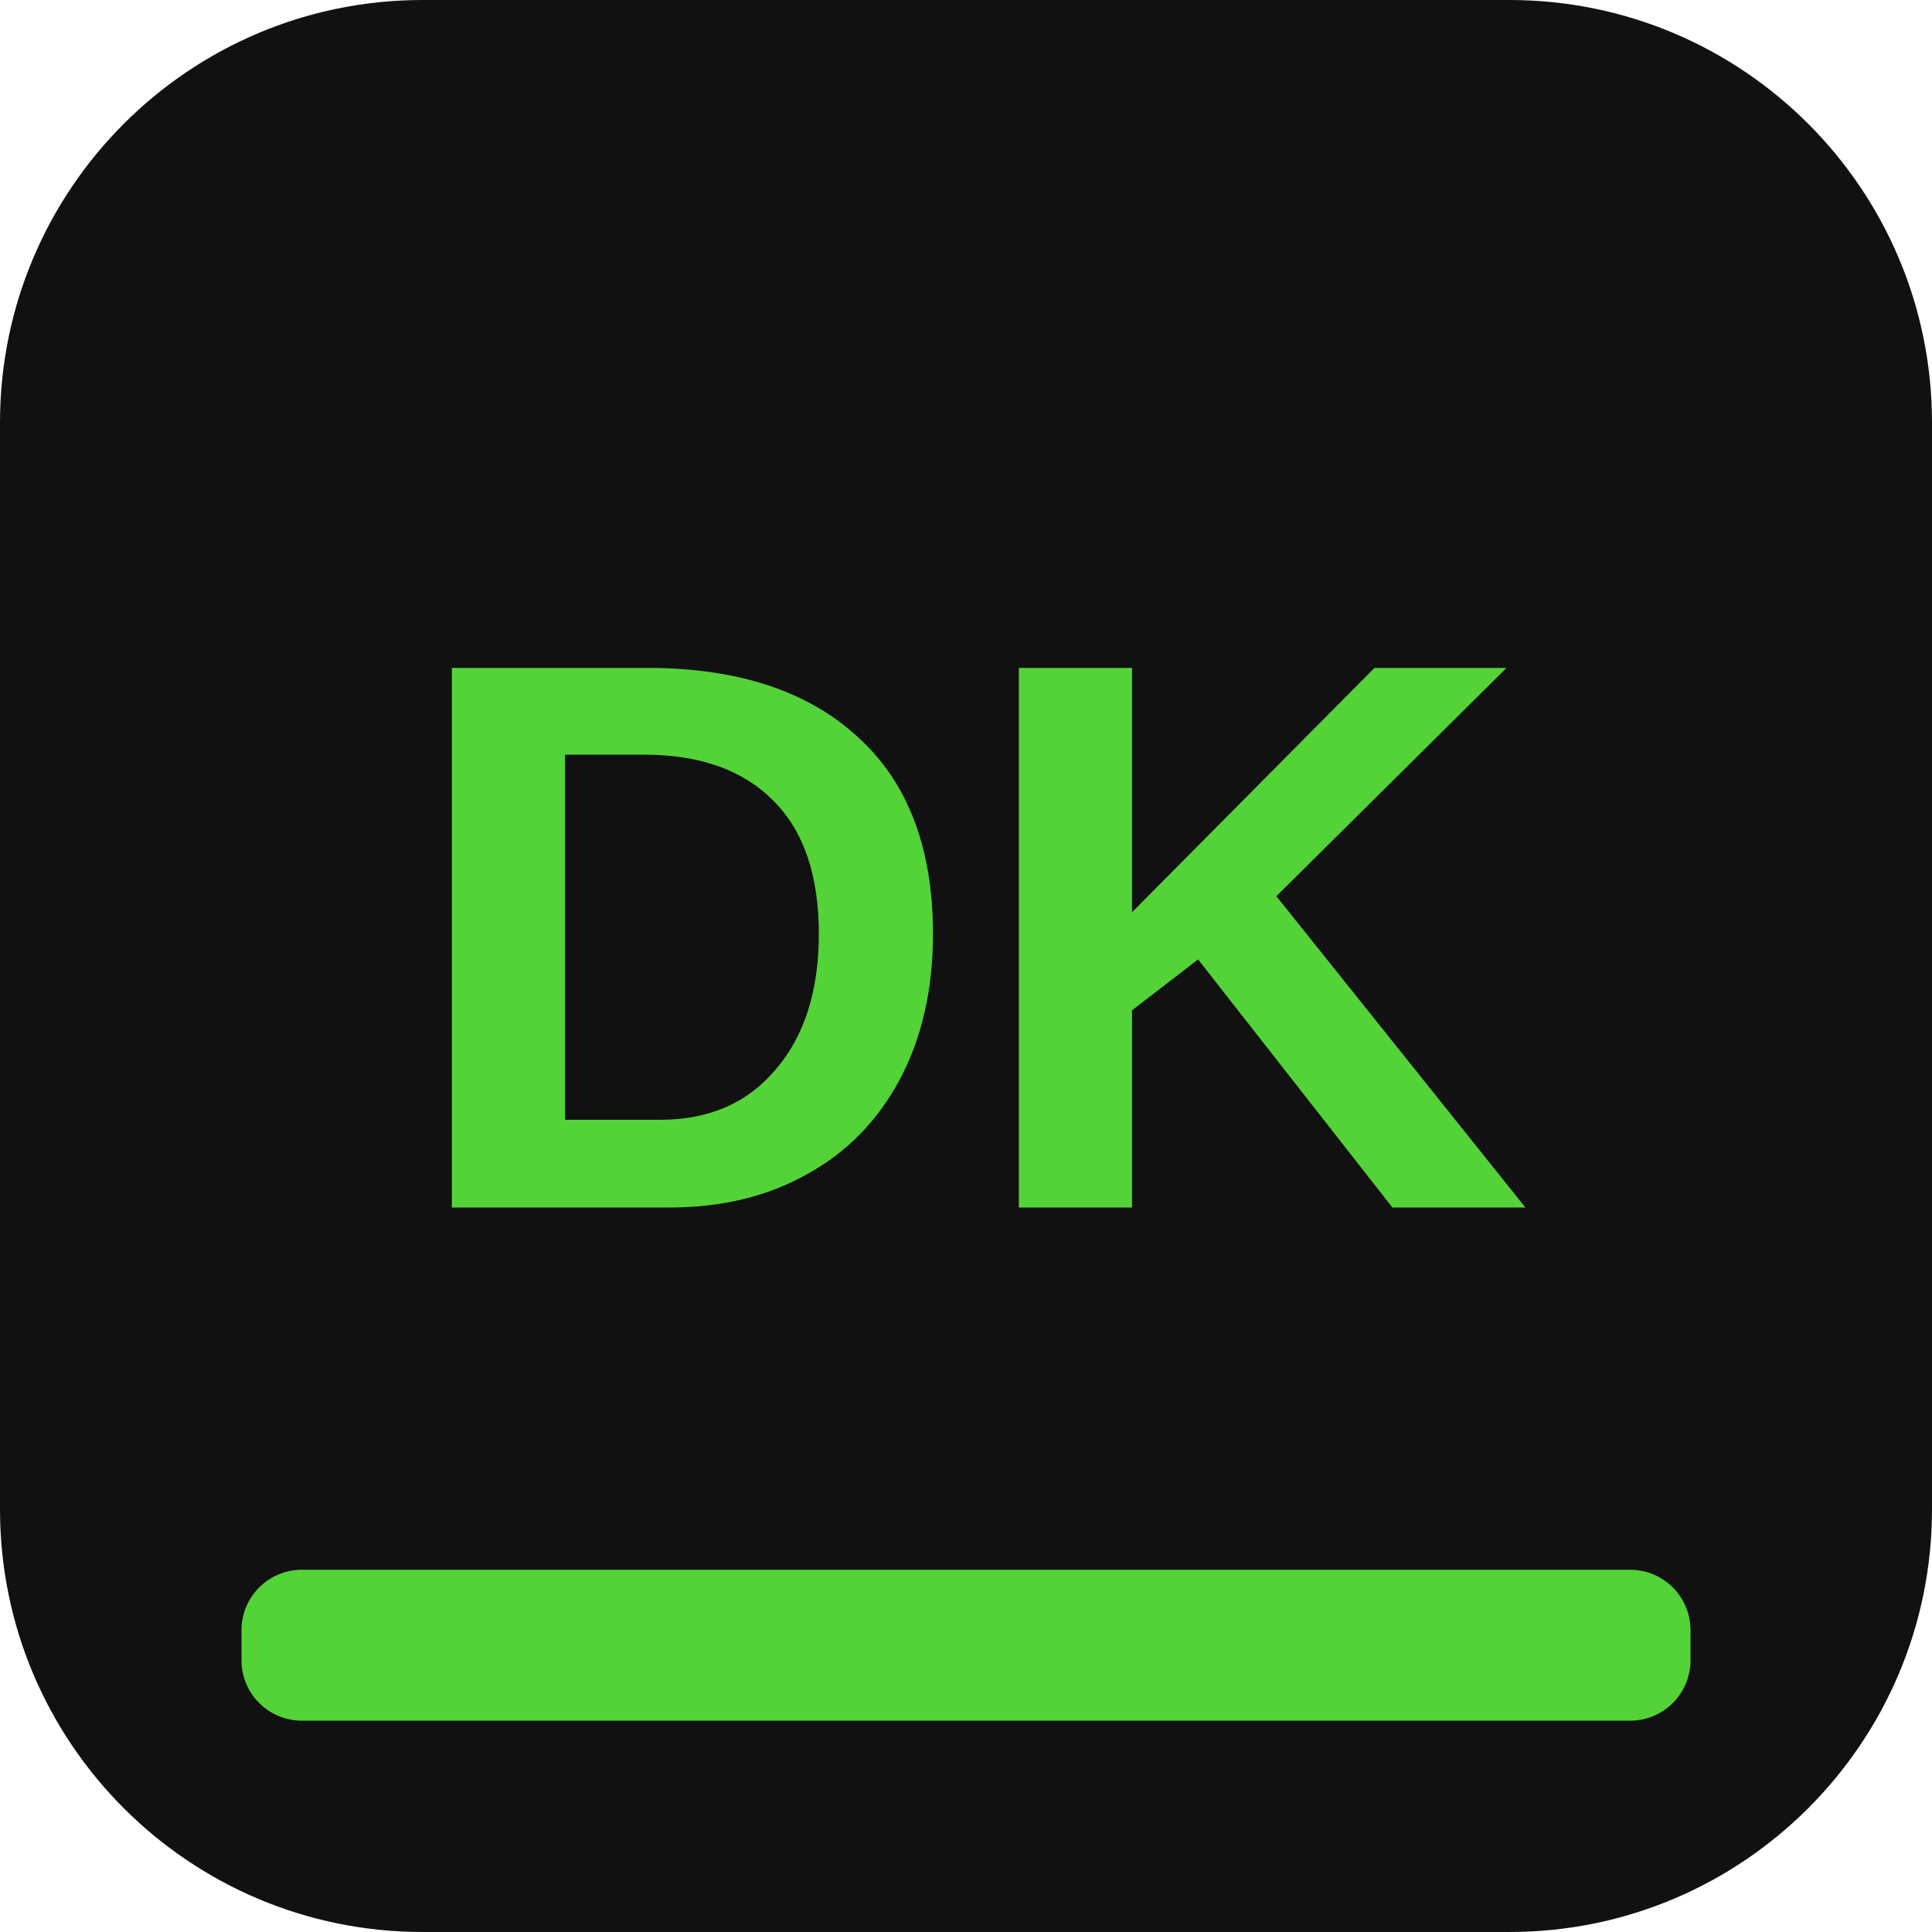
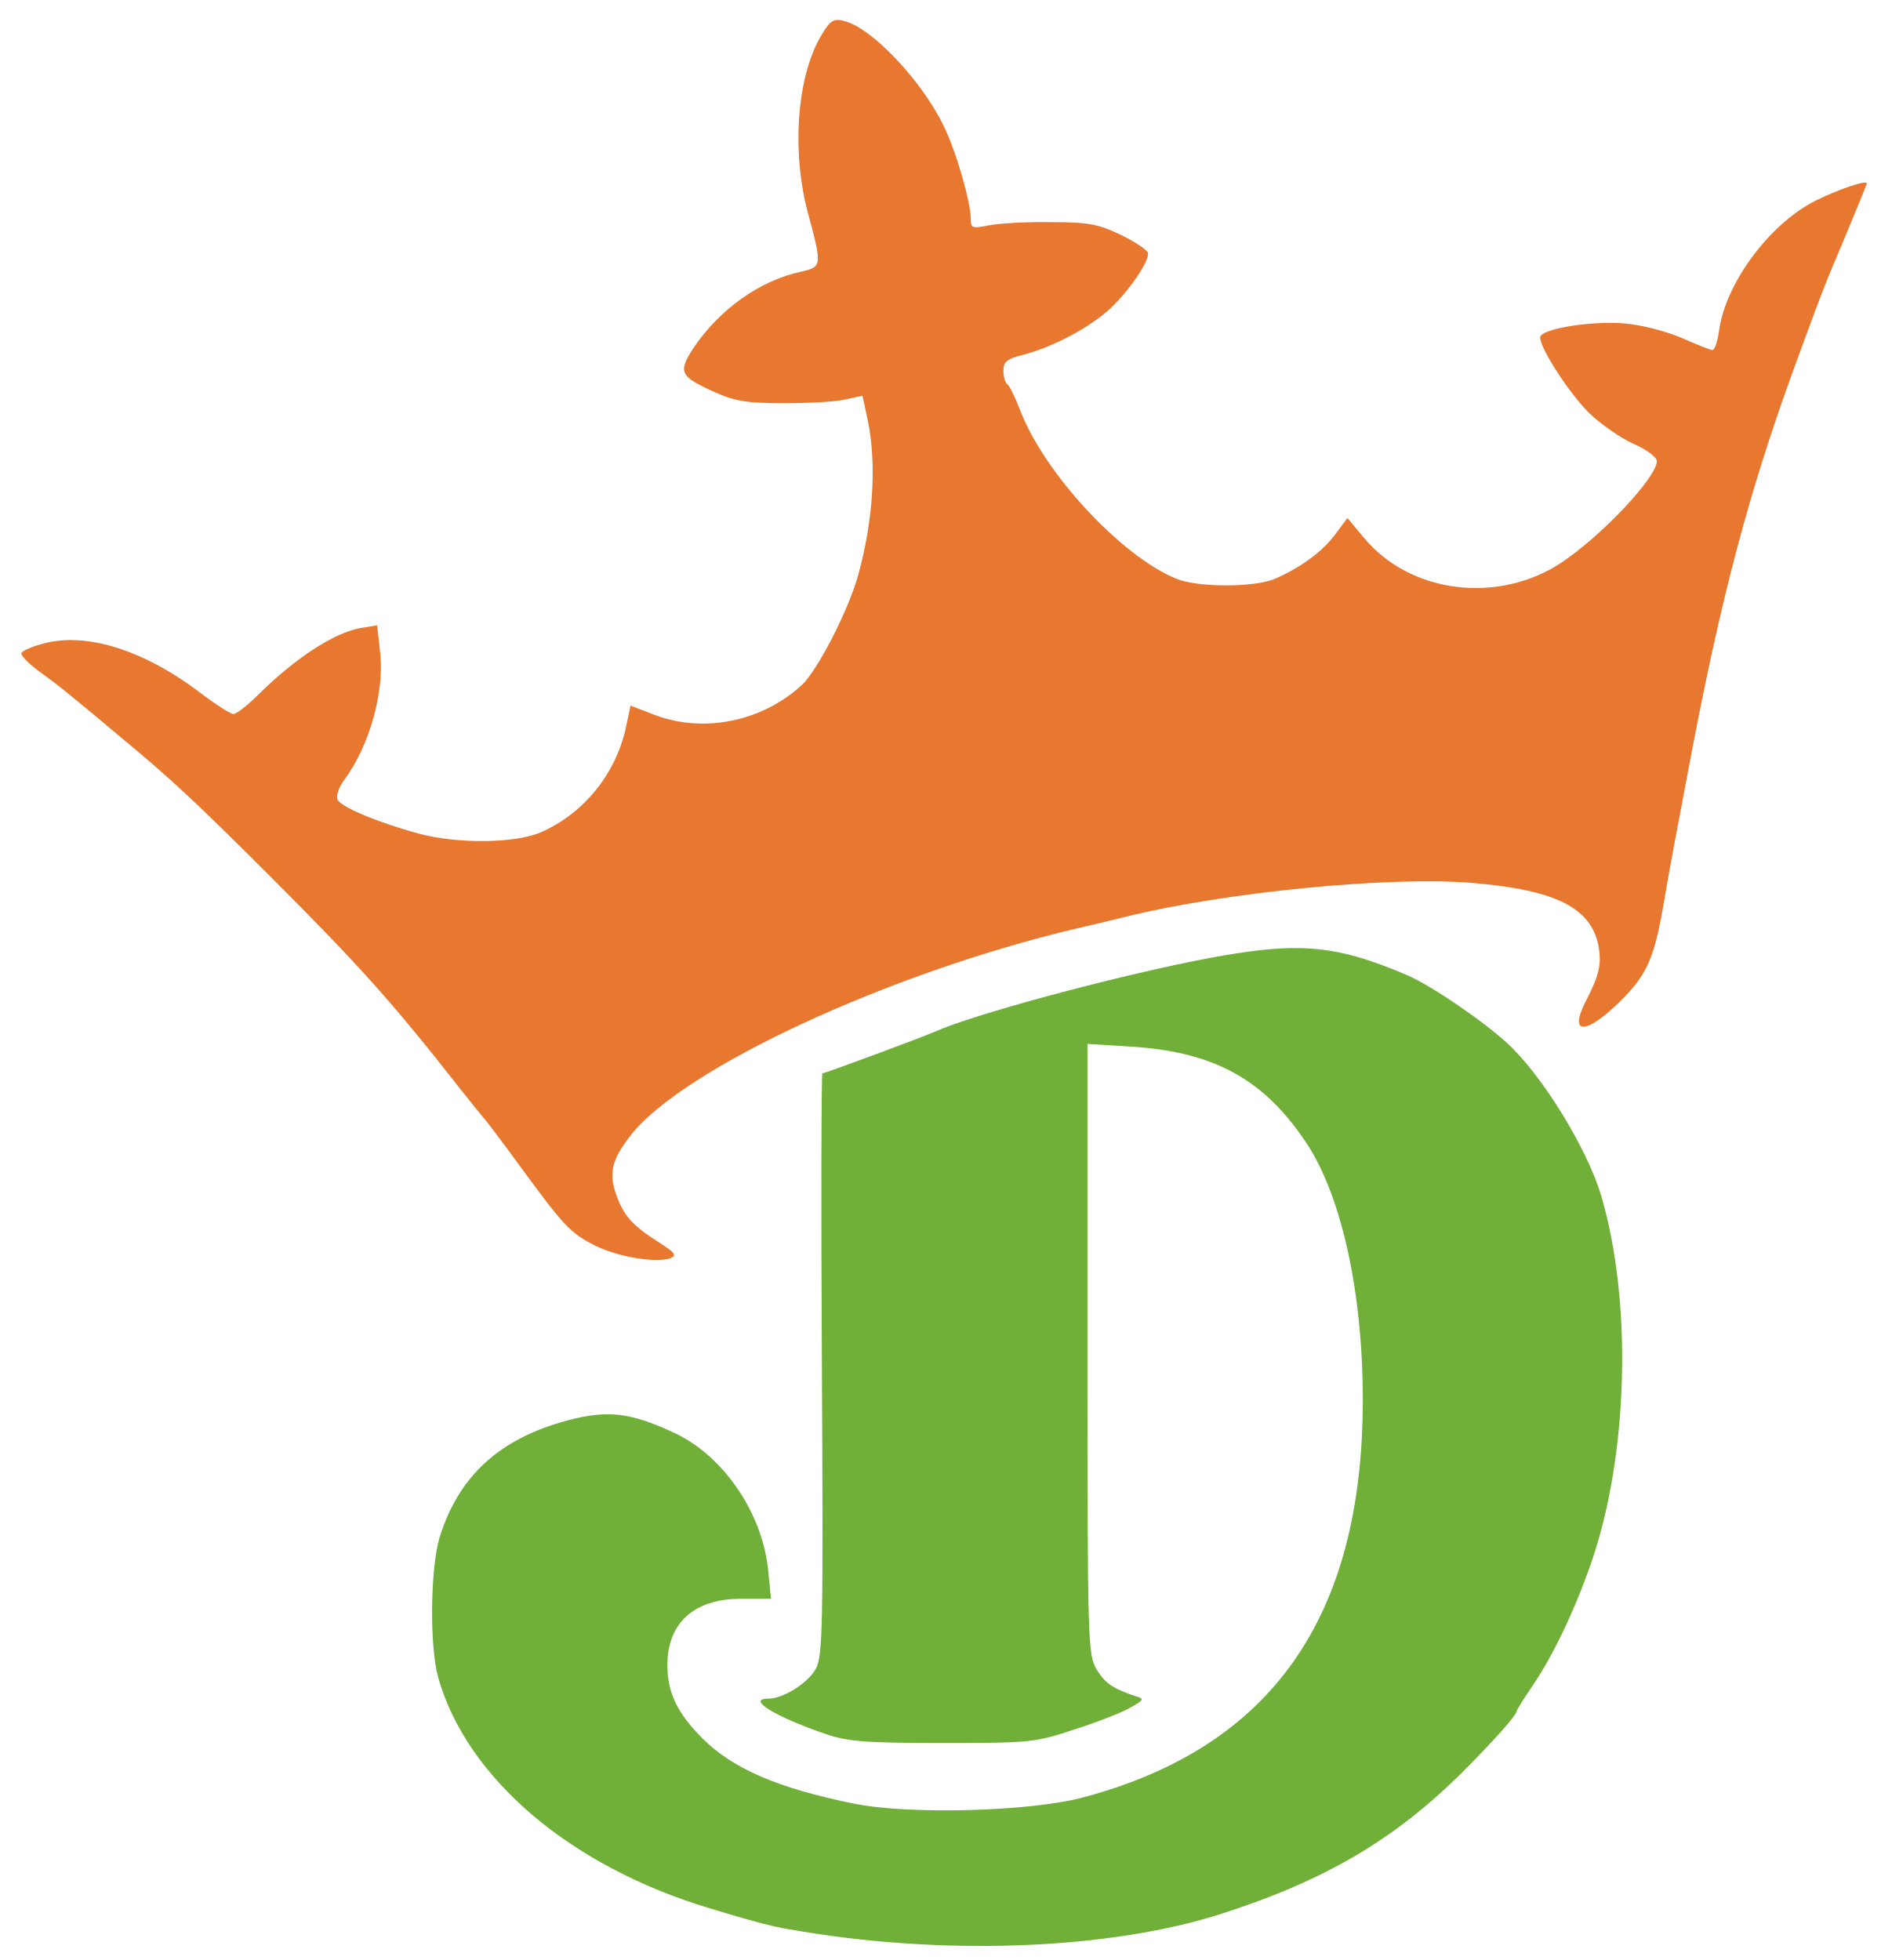
- <svg xmlns="http://www.w3.org/2000/svg" viewBox="0 0 32 32" role="img">
-   <rect width="32" height="32" rx="7" fill="#111111" />
-   <rect x="4" y="26" width="24" height="2.5" rx="1" fill="#53d337" />
-   <text x="16" y="20" text-anchor="middle" font-family="Arial, Helvetica, sans-serif" font-size="13" font-weight="700" fill="#53d337">DK</text>
+ <svg xmlns="http://www.w3.org/2000/svg" viewBox="0 0 403 420" role="img">
+   <g fill="#E87830">
+     <g transform="translate(0,420) scale(0.1,-0.1)">
+       <path d="M1762 4128 c-54 -87 -67 -249 -31 -384 31 -114 30 -116 -14 -126 -89 -19 -176 -81 -232 -165 -33 -51 -28 -60 48 -94 43 -19 69 -23 147 -23 52 0 111 3 131 8 l37 8 11 -51 c20 -95 12 -219 -21 -336 -22 -77 -86 -200 -119 -232 -85 -79 -211 -105 -316 -65 l-52 20 -11 -52 c-23 -97 -90 -179 -180 -219 -54 -24 -175 -26 -260 -4 -89 24 -171 58 -177 74 -3 8 3 26 14 41 56 75 88 193 77 279 l-6 53 -37 -6 c-57 -11 -139 -65 -216 -141 -24 -24 -48 -43 -55 -43 -6 0 -39 21 -73 47 -119 90 -242 129 -334 104 -23 -6 -44 -15 -47 -20 -3 -4 14 -22 37 -39 43 -31 59 -44 176 -142 106 -88 157 -135 322 -300 188 -188 260 -268 404 -452 27 -34 52 -65 55 -68 3 -3 37 -48 75 -100 95 -130 108 -143 162 -170 49 -24 130 -37 160 -26 14 6 9 12 -27 35 -55 35 -74 56 -90 102 -16 46 -9 75 32 127 114 144 553 347 953 442 28 6 75 18 105 25 212 53 568 88 745 73 178 -15 254 -53 270 -135 7 -39 2 -62 -28 -120 -36 -71 1 -71 74 1 57 56 73 91 93 206 18 105 24 134 61 330 64 334 122 553 215 810 60 164 68 186 114 294 25 60 46 111 46 113 0 8 -59 -12 -110 -37 -99 -50 -194 -178 -207 -281 -3 -21 -9 -39 -14 -39 -5 0 -34 12 -66 26 -33 14 -86 28 -123 31 -72 6 -180 -12 -180 -30 0 -24 63 -121 106 -163 24 -23 67 -53 94 -65 28 -12 50 -29 50 -37 0 -35 -118 -160 -205 -218 -135 -89 -323 -66 -422 53 l-36 43 -26 -35 c-28 -38 -77 -73 -131 -96 -45 -18 -165 -18 -210 1 -119 49 -285 229 -335 363 -10 26 -22 50 -26 53 -5 3 -9 16 -9 29 0 20 7 26 43 35 65 17 143 59 186 99 40 38 81 97 81 118 0 6 -26 24 -57 39 -50 24 -70 28 -153 28 -52 1 -112 -3 -132 -7 -35 -7 -38 -6 -38 14 0 35 -30 141 -57 197 -46 97 -154 212 -214 227 -22 6 -30 1 -47 -27z" />
+     </g>
+   </g>
+   <g fill="#70B038">
+     <g transform="translate(0,420) scale(0.1,-0.1)">
+       <path d="M2555 2140 c-192 -39 -472 -115 -550 -150 -27 -12 -237 -90 -243 -90 -2 0 -3 -280 -1 -622 3 -567 2 -626 -13 -654 -17 -31 -70 -64 -102 -64 -48 0 15 -39 124 -76 47 -16 85 -19 250 -19 189 0 198 1 285 30 50 16 103 37 119 47 27 15 28 18 10 23 -50 17 -65 27 -84 57 -19 32 -20 51 -20 687 l0 654 98 -6 c176 -12 282 -71 373 -209 74 -114 119 -318 119 -548 0 -465 -195 -743 -597 -851 -113 -31 -374 -38 -493 -14 -163 33 -260 75 -325 140 -54 54 -75 98 -75 157 0 90 57 142 157 142 l65 0 -6 60 c-12 124 -96 246 -200 295 -96 45 -145 50 -231 27 -145 -39 -232 -119 -273 -250 -20 -66 -22 -234 -3 -301 61 -215 282 -404 581 -494 85 -26 137 -40 170 -45 324 -58 687 -45 930 34 220 71 367 158 510 299 71 71 120 126 120 135 0 2 16 28 36 57 43 64 89 161 123 259 80 230 89 559 22 787 -30 102 -128 261 -202 328 -56 51 -163 123 -213 145 -162 69 -241 74 -461 30z" />
+     </g>
+   </g>
</svg>
